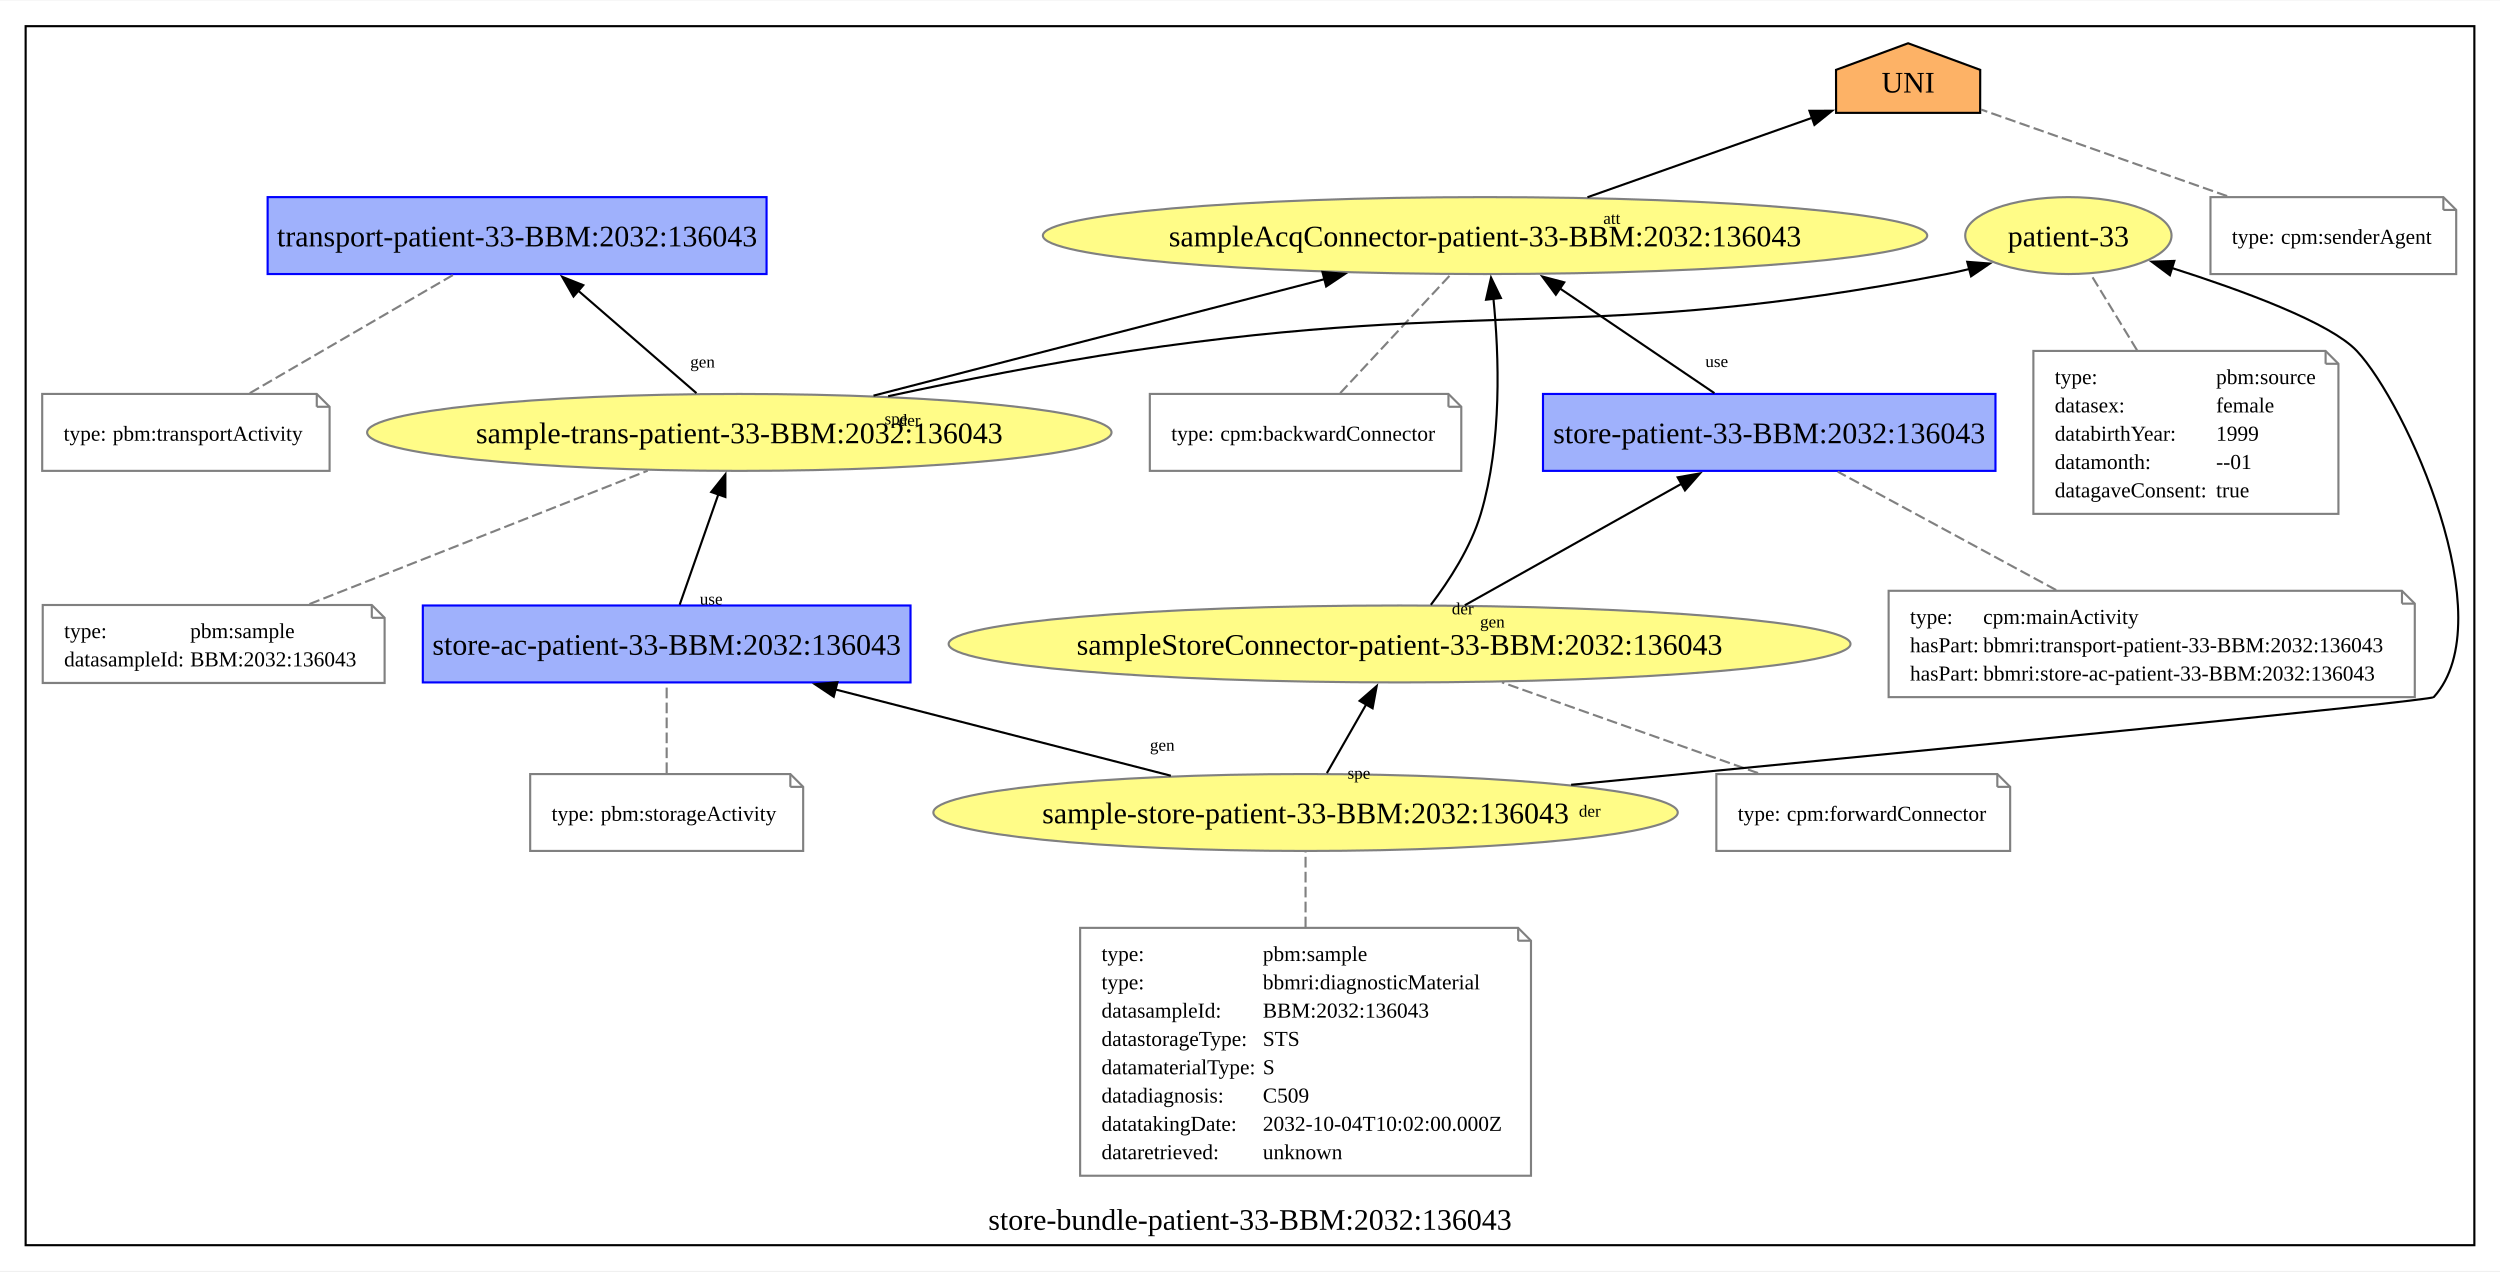
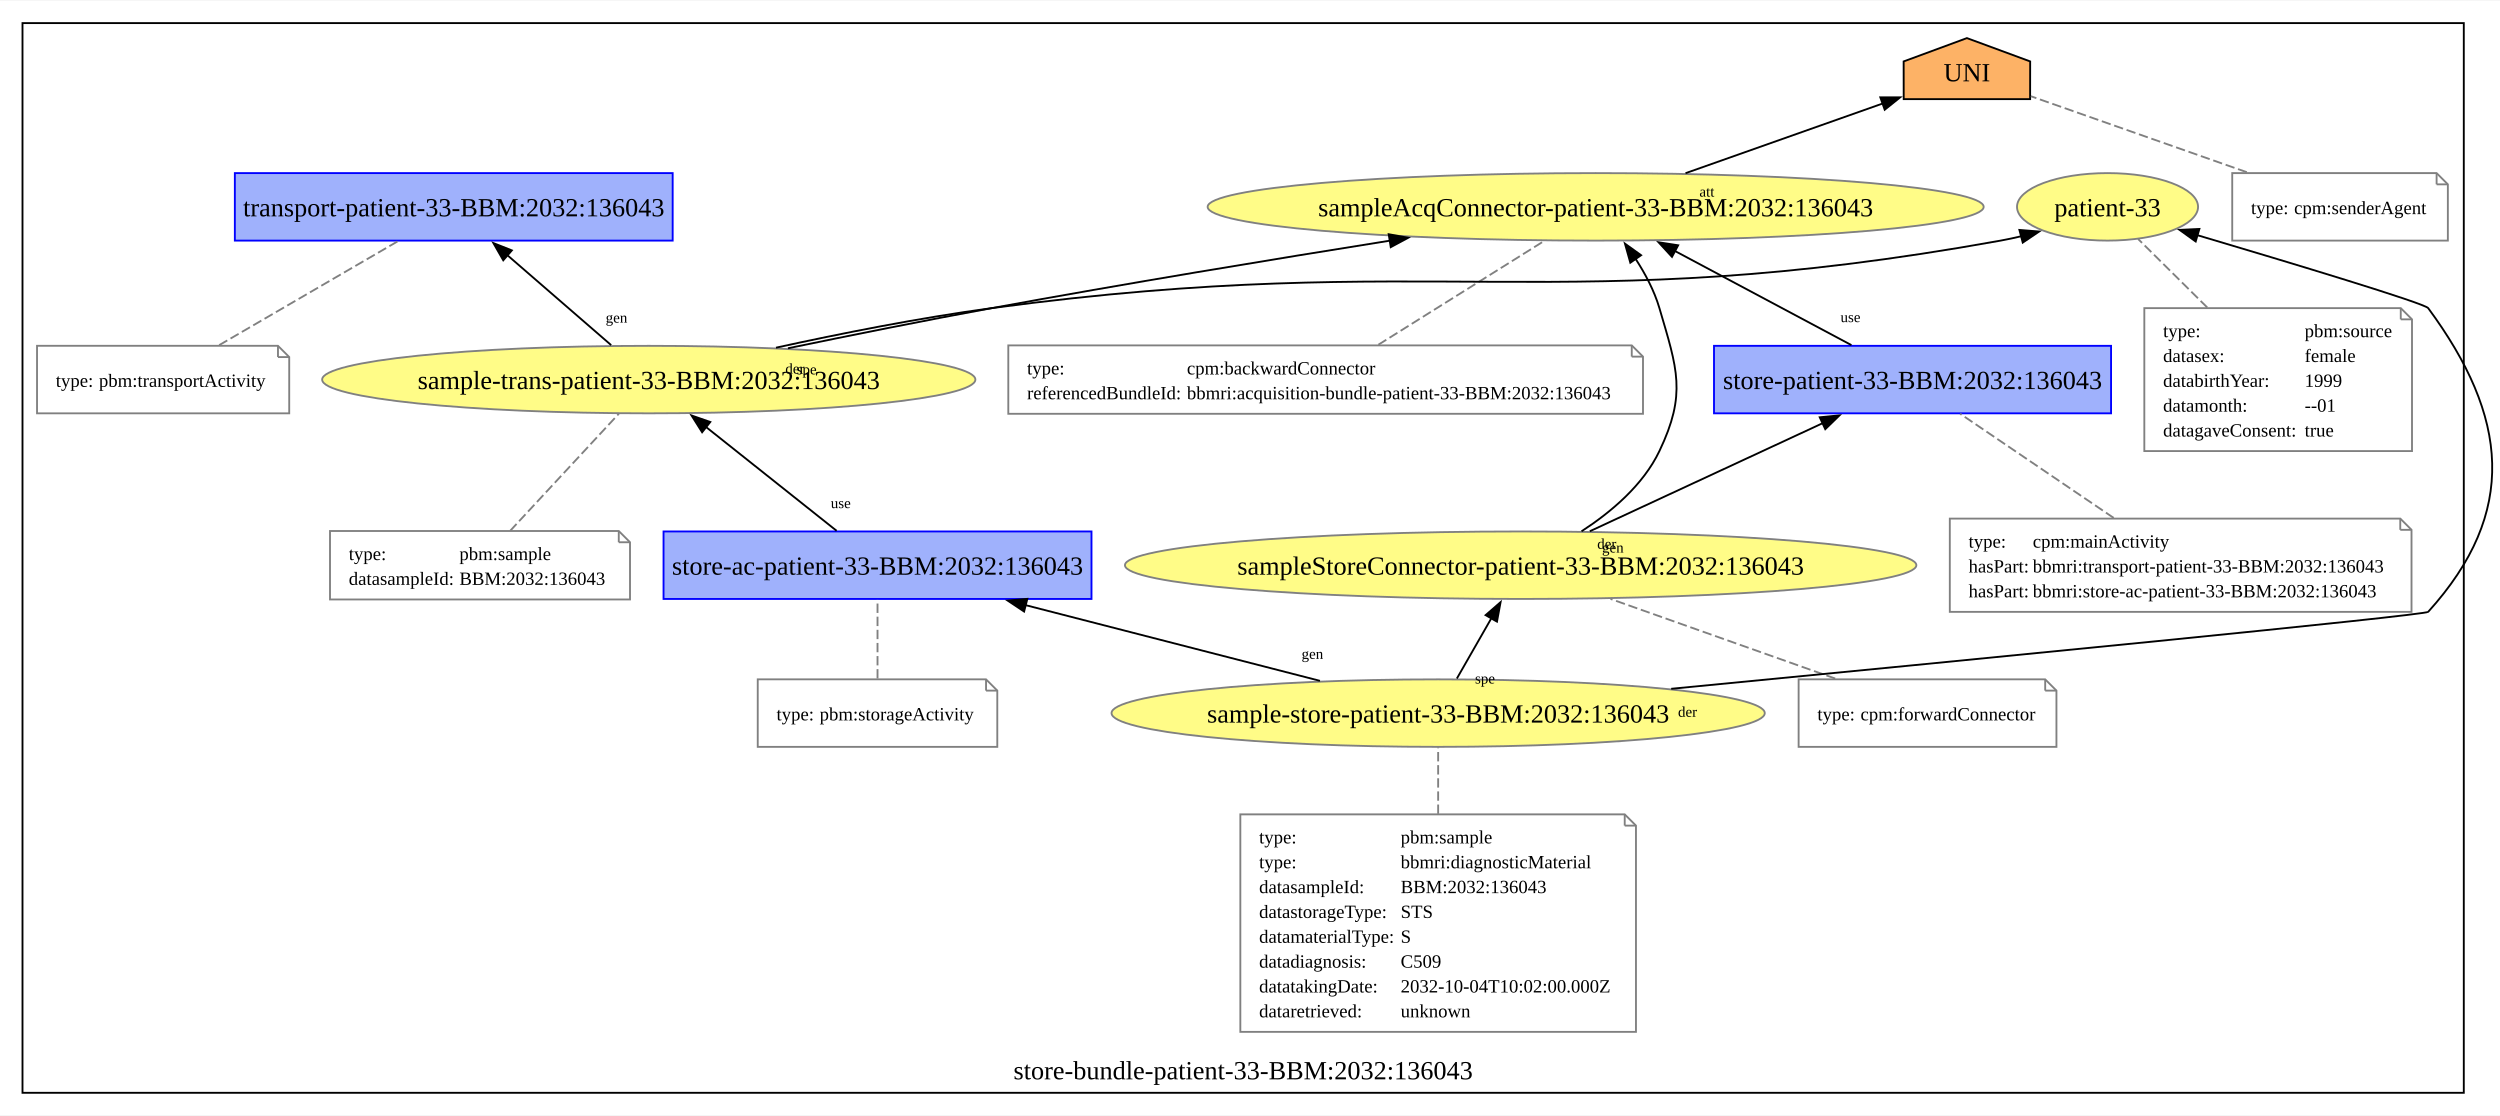
- <svg xmlns="http://www.w3.org/2000/svg" xmlns:xlink="http://www.w3.org/1999/xlink" width="1170pt" height="595pt" viewBox="0.00 0.00 1170.00 594.50">
+ <svg xmlns="http://www.w3.org/2000/svg" xmlns:xlink="http://www.w3.org/1999/xlink" width="1333pt" height="595pt" viewBox="0.00 0.00 1333.31 594.50">
  <g id="graph0" class="graph" transform="scale(1 1) rotate(0) translate(4 590.5)">
-     <polygon fill="white" stroke="none" points="-4,4 -4,-590.5 1166,-590.5 1166,4 -4,4" />
+     <polygon fill="white" stroke="none" points="-4,4 -4,-590.5 1329.31,-590.5 1329.31,4 -4,4" />
    <g id="clust1" class="cluster">
      <g id="a_clust1">
        <a xlink:href="http://www.bbmri.cz/schemas/biobank/datastore-bundle-patient-33-BBM:2032:136043" xlink:title="store-bundle-patient-33-BBM:2032:136043">
-           <polygon fill="none" stroke="black" points="8,-8 8,-578.5 1154,-578.5 1154,-8 8,-8" />
-           <text text-anchor="middle" x="581" y="-15.2" font-family="Times New Roman,serif" font-size="14.00">store-bundle-patient-33-BBM:2032:136043</text>
+           <polygon fill="none" stroke="black" points="8,-8 8,-578.5 1310,-578.5 1310,-8 8,-8" />
+           <text text-anchor="middle" x="659" y="-15.2" font-family="Times New Roman,serif" font-size="14.00">store-bundle-patient-33-BBM:2032:136043</text>
        </a>
      </g>
    </g>
    <g id="node1" class="node">
      <g id="a_node1">
        <a xlink:href="http://www.bbmri.cz/schemas/biobank/datastore-patient-33-BBM:2032:136043" xlink:title="store-patient-33-BBM:2032:136043">
-           <polygon fill="#9fb1fc" stroke="#0000ff" points="929.88,-406.38 718.12,-406.38 718.12,-370.38 929.88,-370.38 929.88,-406.38" />
-           <text text-anchor="middle" x="824" y="-383.32" font-family="Times New Roman,serif" font-size="14.00">store-patient-33-BBM:2032:136043</text>
+           <polygon fill="#9fb1fc" stroke="#0000ff" points="1121.88,-406.38 910.12,-406.38 910.12,-370.38 1121.88,-370.38 1121.88,-406.38" />
+           <text text-anchor="middle" x="1016" y="-383.32" font-family="Times New Roman,serif" font-size="14.00">store-patient-33-BBM:2032:136043</text>
        </a>
      </g>
    </g>
    <g id="node7" class="node">
      <g id="a_node7">
        <a xlink:href="http://www.bbmri.cz/schemas/biobank/datasampleAcqConnector-patient-33-BBM:2032:136043" xlink:title="sampleAcqConnector-patient-33-BBM:2032:136043">
-           <ellipse fill="#fffc87" stroke="#808080" cx="691" cy="-480.5" rx="206.94" ry="18" />
-           <text text-anchor="middle" x="691" y="-475.45" font-family="Times New Roman,serif" font-size="14.00">sampleAcqConnector-patient-33-BBM:2032:136043</text>
+           <ellipse fill="#fffc87" stroke="#808080" cx="847" cy="-480.5" rx="206.94" ry="18" />
+           <text text-anchor="middle" x="847" y="-475.45" font-family="Times New Roman,serif" font-size="14.00">
+         sampleAcqConnector-patient-33-BBM:2032:136043
+     </text>
        </a>
      </g>
    </g>
    <g id="edge10" class="edge">
-       <path fill="none" stroke="black" d="M798.36,-406.75C777.75,-420.72 748.6,-440.47 725.87,-455.87" />
-       <polygon fill="black" stroke="black" points="724.13,-452.82 717.82,-461.33 728.06,-458.61 724.13,-452.82" />
-       <text text-anchor="middle" x="799.43" y="-418.99" font-family="Times New Roman,serif" font-size="8.00">use</text>
+       <path fill="none" stroke="black" d="M983.42,-406.75C956.56,-421.07 918.28,-441.49 889.1,-457.05" />
+       <polygon fill="black" stroke="black" points="887.71,-453.82 880.53,-461.62 891,-460 887.71,-453.82" />
+       <text text-anchor="middle" x="982.91" y="-419.02" font-family="Times New Roman,serif" font-size="8.00">use</text>
    </g>
    <g id="node2" class="node">
-       <polygon fill="none" stroke="gray" points="1120.12,-314.25 879.88,-314.25 879.88,-264.5 1126.12,-264.5 1126.12,-308.25 1120.12,-314.25" />
-       <polyline fill="none" stroke="gray" points="1120.12,-314.25 1120.12,-308.25" />
-       <polyline fill="none" stroke="gray" points="1126.12,-308.25 1120.12,-308.25" />
-       <text text-anchor="start" x="889.88" y="-298.75" font-family="Times New Roman,serif" font-size="10.00">type:</text>
-       <text text-anchor="start" x="924.12" y="-298.75" font-family="Times New Roman,serif" font-size="10.00">cpm:mainActivity</text>
-       <text text-anchor="start" x="889.88" y="-285.5" font-family="Times New Roman,serif" font-size="10.00">hasPart:</text>
-       <text text-anchor="start" x="924.12" y="-285.5" font-family="Times New Roman,serif" font-size="10.00">bbmri:transport-patient-33-BBM:2032:136043</text>
-       <text text-anchor="start" x="889.88" y="-272.25" font-family="Times New Roman,serif" font-size="10.00">hasPart:</text>
-       <text text-anchor="start" x="924.12" y="-272.25" font-family="Times New Roman,serif" font-size="10.00">bbmri:store-ac-patient-33-BBM:2032:136043</text>
+       <polygon fill="none" stroke="gray" points="1276.12,-314.25 1035.88,-314.25 1035.88,-264.5 1282.12,-264.5 1282.12,-308.25 1276.12,-314.25" />
+       <polyline fill="none" stroke="gray" points="1276.12,-314.25 1276.12,-308.25" />
+       <polyline fill="none" stroke="gray" points="1282.12,-308.25 1276.12,-308.25" />
+       <text text-anchor="start" x="1045.88" y="-298.75" font-family="Times New Roman,serif" font-size="10.00">type:</text>
+       <text text-anchor="start" x="1080.12" y="-298.75" font-family="Times New Roman,serif" font-size="10.00">
+         cpm:mainActivity
+     </text>
+       <text text-anchor="start" x="1045.88" y="-285.5" font-family="Times New Roman,serif" font-size="10.00">hasPart:
+     </text>
+       <text text-anchor="start" x="1080.12" y="-285.5" font-family="Times New Roman,serif" font-size="10.00">
+         bbmri:transport-patient-33-BBM:2032:136043
+     </text>
+       <text text-anchor="start" x="1045.88" y="-272.25" font-family="Times New Roman,serif" font-size="10.00">hasPart:
+     </text>
+       <text text-anchor="start" x="1080.12" y="-272.25" font-family="Times New Roman,serif" font-size="10.00">bbmri:store-ac-patient-33-BBM:2032:136043</text>
    </g>
    <g id="edge1" class="edge">
-       <path fill="none" stroke="gray" stroke-dasharray="5,2" d="M958.29,-314.6C926.5,-331.83 884.55,-354.56 856.06,-370" />
+       <path fill="none" stroke="gray" stroke-dasharray="5,2" d="M1123.28,-314.6C1097.8,-331.89 1064.16,-354.71 1041.39,-370.15" />
    </g>
    <g id="node3" class="node">
      <g id="a_node3">
        <a xlink:href="http://www.bbmri.cz/schemas/biobank/datatransport-patient-33-BBM:2032:136043" xlink:title="transport-patient-33-BBM:2032:136043">
          <polygon fill="#9fb1fc" stroke="#0000ff" points="354.75,-498.5 121.25,-498.5 121.25,-462.5 354.75,-462.5 354.75,-498.5" />
          <text text-anchor="middle" x="238" y="-475.45" font-family="Times New Roman,serif" font-size="14.00">transport-patient-33-BBM:2032:136043</text>
        </a>
      </g>
    </g>
    <g id="node4" class="node">
      <polygon fill="none" stroke="gray" points="144.25,-406.38 15.75,-406.38 15.75,-370.38 150.25,-370.38 150.25,-400.38 144.25,-406.38" />
      <polyline fill="none" stroke="gray" points="144.25,-406.38 144.25,-400.38" />
      <polyline fill="none" stroke="gray" points="150.25,-400.38 144.25,-400.38" />
      <text text-anchor="start" x="25.75" y="-384.5" font-family="Times New Roman,serif" font-size="10.00">type:</text>
      <text text-anchor="start" x="48.75" y="-384.5" font-family="Times New Roman,serif" font-size="10.00">pbm:transportActivity</text>
    </g>
    <g id="edge2" class="edge">
      <path fill="none" stroke="gray" stroke-dasharray="5,2" d="M112.89,-406.75C140.24,-422.66 180.53,-446.08 207.94,-462.02" />
    </g>
    <g id="node5" class="node">
      <g id="a_node5">
        <a xlink:href="http://www.bbmri.cz/schemas/biobank/datastore-ac-patient-33-BBM:2032:136043" xlink:title="store-ac-patient-33-BBM:2032:136043">
-           <polygon fill="#9fb1fc" stroke="#0000ff" points="422.12,-307.38 193.88,-307.38 193.88,-271.38 422.12,-271.38 422.12,-307.38" />
-           <text text-anchor="middle" x="308" y="-284.32" font-family="Times New Roman,serif" font-size="14.00">store-ac-patient-33-BBM:2032:136043</text>
+           <polygon fill="#9fb1fc" stroke="#0000ff" points="578.12,-307.38 349.88,-307.38 349.88,-271.38 578.12,-271.38 578.12,-307.38" />
+           <text text-anchor="middle" x="464" y="-284.32" font-family="Times New Roman,serif" font-size="14.00">store-ac-patient-33-BBM:2032:136043</text>
        </a>
      </g>
    </g>
    <g id="node11" class="node">
      <g id="a_node11">
        <a xlink:href="http://www.bbmri.cz/schemas/biobank/datasample-trans-patient-33-BBM:2032:136043" xlink:title="sample-trans-patient-33-BBM:2032:136043">
          <ellipse fill="#fffc87" stroke="#808080" cx="342" cy="-388.38" rx="174.19" ry="18" />
          <text text-anchor="middle" x="342" y="-383.32" font-family="Times New Roman,serif" font-size="14.00">sample-trans-patient-33-BBM:2032:136043</text>
        </a>
      </g>
    </g>
    <g id="edge16" class="edge">
-       <path fill="none" stroke="black" d="M314.08,-307.72C319.11,-322.06 326.35,-342.71 332.19,-359.4" />
-       <polygon fill="black" stroke="black" points="328.86,-360.48 335.47,-368.76 335.47,-358.16 328.86,-360.48" />
-       <text text-anchor="middle" x="328.82" y="-307.77" font-family="Times New Roman,serif" font-size="8.00">use</text>
+       <path fill="none" stroke="black" d="M442.19,-307.72C422.76,-323.17 394.13,-345.93 372.44,-363.17" />
+       <polygon fill="black" stroke="black" points="370.46,-360.28 364.81,-369.24 374.81,-365.76 370.46,-360.28" />
+       <text text-anchor="middle" x="444.4" y="-319.83" font-family="Times New Roman,serif" font-size="8.00">use</text>
    </g>
    <g id="node6" class="node">
-       <polygon fill="none" stroke="gray" points="365.88,-228.5 244.12,-228.5 244.12,-192.5 371.88,-192.5 371.88,-222.5 365.88,-228.5" />
-       <polyline fill="none" stroke="gray" points="365.88,-228.5 365.88,-222.5" />
-       <polyline fill="none" stroke="gray" points="371.88,-222.5 365.88,-222.5" />
-       <text text-anchor="start" x="254.12" y="-206.62" font-family="Times New Roman,serif" font-size="10.00">type:</text>
-       <text text-anchor="start" x="277.12" y="-206.62" font-family="Times New Roman,serif" font-size="10.00">pbm:storageActivity</text>
+       <polygon fill="none" stroke="gray" points="521.88,-228.5 400.12,-228.5 400.12,-192.5 527.88,-192.5 527.88,-222.5 521.88,-228.5" />
+       <polyline fill="none" stroke="gray" points="521.88,-228.5 521.88,-222.5" />
+       <polyline fill="none" stroke="gray" points="527.88,-222.5 521.88,-222.5" />
+       <text text-anchor="start" x="410.12" y="-206.62" font-family="Times New Roman,serif" font-size="10.00">type:</text>
+       <text text-anchor="start" x="433.12" y="-206.62" font-family="Times New Roman,serif" font-size="10.00">
+         pbm:storageActivity
+     </text>
    </g>
    <g id="edge3" class="edge">
-       <path fill="none" stroke="gray" stroke-dasharray="5,2" d="M308,-228.94C308,-241.53 308,-258.43 308,-271" />
+       <path fill="none" stroke="gray" stroke-dasharray="5,2" d="M464,-228.94C464,-241.53 464,-258.43 464,-271" />
    </g>
    <g id="node17" class="node">
      <g id="a_node17">
        <a xlink:href="http://www.bbmri.cz/schemas/biobank/dataUNI" xlink:title="UNI">
-           <polygon fill="#fdb266" stroke="black" points="922.74,-558.06 889,-570.5 855.26,-558.06 855.29,-537.94 922.71,-537.94 922.74,-558.06" />
-           <text text-anchor="middle" x="889" y="-547.45" font-family="Times New Roman,serif" font-size="14.00">UNI</text>
+           <polygon fill="#fdb266" stroke="black" points="1078.74,-558.06 1045,-570.5 1011.26,-558.06 1011.29,-537.94 1078.71,-537.94 1078.74,-558.06" />
+           <text text-anchor="middle" x="1045" y="-547.45" font-family="Times New Roman,serif" font-size="14.00">UNI</text>
        </a>
      </g>
    </g>
    <g id="edge12" class="edge">
-       <path fill="none" stroke="black" d="M738.93,-498.45C770.98,-509.77 812.85,-524.58 844.22,-535.67" />
-       <polygon fill="black" stroke="black" points="842.82,-538.89 853.42,-538.92 845.16,-532.29 842.82,-538.89" />
-       <text text-anchor="middle" x="750.33" y="-485.97" font-family="Times New Roman,serif" font-size="8.00">att</text>
+       <path fill="none" stroke="black" d="M894.93,-498.45C926.98,-509.77 968.85,-524.58 1000.22,-535.67" />
+       <polygon fill="black" stroke="black" points="998.82,-538.89 1009.42,-538.92 1001.16,-532.29 998.82,-538.89" />
+       <text text-anchor="middle" x="906.33" y="-485.97" font-family="Times New Roman,serif" font-size="8.00">att</text>
    </g>
    <g id="node8" class="node">
-       <polygon fill="none" stroke="gray" points="673.88,-406.38 534.12,-406.38 534.12,-370.38 679.88,-370.38 679.88,-400.38 673.88,-406.38" />
-       <polyline fill="none" stroke="gray" points="673.88,-406.38 673.88,-400.38" />
-       <polyline fill="none" stroke="gray" points="679.88,-400.38 673.88,-400.38" />
-       <text text-anchor="start" x="544.12" y="-384.5" font-family="Times New Roman,serif" font-size="10.00">type:</text>
-       <text text-anchor="start" x="567.12" y="-384.5" font-family="Times New Roman,serif" font-size="10.00">cpm:backwardConnector</text>
+       <polygon fill="none" stroke="gray" points="866.25,-406.62 533.75,-406.62 533.75,-370.12 872.25,-370.12 872.25,-400.62 866.25,-406.62" />
+       <polyline fill="none" stroke="gray" points="866.25,-406.62 866.25,-400.62" />
+       <polyline fill="none" stroke="gray" points="872.25,-400.62 866.25,-400.62" />
+       <text text-anchor="start" x="543.75" y="-391.12" font-family="Times New Roman,serif" font-size="10.00">type:</text>
+       <text text-anchor="start" x="629" y="-391.12" font-family="Times New Roman,serif" font-size="10.00">
+         cpm:backwardConnector
+     </text>
+       <text text-anchor="start" x="543.75" y="-377.88" font-family="Times New Roman,serif" font-size="10.00">
+         referencedBundleId:
+     </text>
+       <text text-anchor="start" x="629" y="-377.88" font-family="Times New Roman,serif" font-size="10.00">
+         bbmri:acquisition-bundle-patient-33-BBM:2032:136043
+     </text>
    </g>
    <g id="edge4" class="edge">
-       <path fill="none" stroke="gray" stroke-dasharray="5,2" d="M623.2,-406.75C638.07,-422.71 659.99,-446.23 674.85,-462.18" />
+       <path fill="none" stroke="gray" stroke-dasharray="5,2" d="M731.11,-406.97C756.64,-422.95 794.09,-446.39 819.45,-462.26" />
    </g>
    <g id="node9" class="node">
      <g id="a_node9">
        <a xlink:href="http://www.bbmri.cz/schemas/biobank/datasampleStoreConnector-patient-33-BBM:2032:136043" xlink:title="sampleStoreConnector-patient-33-BBM:2032:136043">
-           <ellipse fill="#fffc87" stroke="#808080" cx="651" cy="-289.38" rx="211.04" ry="18" />
-           <text text-anchor="middle" x="651" y="-284.32" font-family="Times New Roman,serif" font-size="14.00">sampleStoreConnector-patient-33-BBM:2032:136043</text>
+           <ellipse fill="#fffc87" stroke="#808080" cx="807" cy="-289.38" rx="211.04" ry="18" />
+           <text text-anchor="middle" x="807" y="-284.32" font-family="Times New Roman,serif" font-size="14.00">
+         sampleStoreConnector-patient-33-BBM:2032:136043
+     </text>
        </a>
      </g>
    </g>
    <g id="edge11" class="edge">
-       <path fill="none" stroke="black" d="M681.53,-307.49C709.8,-323.35 752.05,-347.04 783.21,-364.5" />
-       <polygon fill="black" stroke="black" points="781.15,-367.36 791.58,-369.2 784.57,-361.25 781.15,-367.36" />
-       <text text-anchor="middle" x="694.43" y="-297.11" font-family="Times New Roman,serif" font-size="8.00">gen</text>
+       <path fill="none" stroke="black" d="M843.88,-307.49C878.48,-323.55 930.41,-347.65 968.18,-365.18" />
+       <polygon fill="black" stroke="black" points="966.51,-368.27 977.06,-369.3 969.46,-361.92 966.51,-368.27" />
+       <text text-anchor="middle" x="856.16" y="-296.14" font-family="Times New Roman,serif" font-size="8.00">gen</text>
    </g>
    <g id="edge13" class="edge">
-       <path fill="none" stroke="black" d="M665.64,-307.69C674.24,-319.01 684.31,-334.56 689,-350.25 699.03,-383.81 697.57,-424.5 694.91,-451.14" />
-       <polygon fill="black" stroke="black" points="691.46,-450.49 693.81,-460.82 698.42,-451.28 691.46,-450.49" />
-       <text text-anchor="middle" x="680.54" y="-303.24" font-family="Times New Roman,serif" font-size="8.00">der</text>
+       <path fill="none" stroke="black" d="M839.46,-307.46C855.1,-317.6 872.32,-332.05 881,-350.25 895.6,-380.83 890.53,-393.98 881,-426.5 878.29,-435.75 873.41,-444.91 868.18,-452.95" />
+       <polygon fill="black" stroke="black" points="865.49,-450.7 862.62,-460.89 871.23,-454.71 865.49,-450.7" />
+       <text text-anchor="middle" x="852.93" y="-298.12" font-family="Times New Roman,serif" font-size="8.00">der</text>
    </g>
    <g id="node10" class="node">
-       <polygon fill="none" stroke="gray" points="930.75,-228.5 799.25,-228.5 799.25,-192.5 936.75,-192.5 936.75,-222.5 930.75,-228.5" />
-       <polyline fill="none" stroke="gray" points="930.75,-228.5 930.75,-222.5" />
-       <polyline fill="none" stroke="gray" points="936.75,-222.5 930.75,-222.5" />
-       <text text-anchor="start" x="809.25" y="-206.62" font-family="Times New Roman,serif" font-size="10.00">type:</text>
-       <text text-anchor="start" x="832.25" y="-206.62" font-family="Times New Roman,serif" font-size="10.00">cpm:forwardConnector</text>
+       <polygon fill="none" stroke="gray" points="1086.75,-228.5 955.25,-228.5 955.25,-192.5 1092.75,-192.5 1092.75,-222.5 1086.75,-228.5" />
+       <polyline fill="none" stroke="gray" points="1086.75,-228.5 1086.75,-222.5" />
+       <polyline fill="none" stroke="gray" points="1092.75,-222.5 1086.75,-222.5" />
+       <text text-anchor="start" x="965.25" y="-206.62" font-family="Times New Roman,serif" font-size="10.00">type:</text>
+       <text text-anchor="start" x="988.25" y="-206.62" font-family="Times New Roman,serif" font-size="10.00">
+         cpm:forwardConnector
+     </text>
    </g>
    <g id="edge5" class="edge">
-       <path fill="none" stroke="gray" stroke-dasharray="5,2" d="M818.76,-228.94C782.87,-241.66 734.5,-258.79 698.93,-271.4" />
+       <path fill="none" stroke="gray" stroke-dasharray="5,2" d="M974.76,-228.94C938.87,-241.66 890.5,-258.79 854.93,-271.4" />
    </g>
    <g id="edge15" class="edge">
      <path fill="none" stroke="black" d="M321.95,-406.75C306.12,-420.47 283.85,-439.77 266.22,-455.04" />
      <polygon fill="black" stroke="black" points="264.4,-451.99 259.13,-461.19 268.98,-457.28 264.4,-451.99" />
      <text text-anchor="middle" x="324.79" y="-418.76" font-family="Times New Roman,serif" font-size="8.00">gen</text>
    </g>
    <g id="edge14" class="edge">
-       <path fill="none" stroke="black" d="M404.8,-405.59C464.04,-420.89 552.92,-443.84 615.89,-460.1" />
-       <polygon fill="black" stroke="black" points="614.91,-463.47 625.47,-462.58 616.66,-456.69 614.91,-463.47" />
-       <text text-anchor="middle" x="415.31" y="-392.16" font-family="Times New Roman,serif" font-size="8.00">spe</text>
+       <path fill="none" stroke="black" d="M416.23,-405.08C449.45,-411.94 489.13,-419.91 525,-426.5 595.57,-439.46 675.12,-452.57 737.5,-462.51" />
+       <polygon fill="black" stroke="black" points="736.62,-465.91 747.05,-464.02 737.72,-459 736.62,-465.91" />
+       <text text-anchor="middle" x="426.19" y="-391.15" font-family="Times New Roman,serif" font-size="8.00">spe</text>
    </g>
    <g id="node15" class="node">
      <g id="a_node15">
        <a xlink:href="http://www.bbmri.cz/schemas/biobank/datapatient-33" xlink:title="patient-33">
-           <ellipse fill="#fffc87" stroke="#808080" cx="964" cy="-480.5" rx="48.28" ry="18" />
-           <text text-anchor="middle" x="964" y="-475.45" font-family="Times New Roman,serif" font-size="14.00">patient-33</text>
+           <ellipse fill="#fffc87" stroke="#808080" cx="1120" cy="-480.5" rx="48.28" ry="18" />
+           <text text-anchor="middle" x="1120" y="-475.45" font-family="Times New Roman,serif" font-size="14.00">
+         patient-33
+     </text>
        </a>
      </g>
    </g>
    <g id="edge19" class="edge">
-       <path fill="none" stroke="black" d="M411.65,-405.32C445.68,-412.64 487.32,-420.92 525,-426.5 693.69,-451.49 739.6,-429.97 907,-462.5 910.55,-463.19 914.19,-464.01 917.84,-464.91" />
-       <polygon fill="black" stroke="black" points="916.67,-468.22 927.23,-467.41 918.47,-461.45 916.67,-468.22" />
-       <text text-anchor="middle" x="421.69" y="-391.45" font-family="Times New Roman,serif" font-size="8.00">der</text>
+       <path fill="none" stroke="black" d="M409.85,-405.39C444.18,-412.91 486.61,-421.34 525,-426.5 762.51,-458.39 827.15,-419.99 1063,-462.5 1066.61,-463.15 1070.31,-463.95 1074.01,-464.84" />
+       <polygon fill="black" stroke="black" points="1073,-468.19 1083.56,-467.35 1074.78,-461.42 1073,-468.19" />
+       <text text-anchor="middle" x="419.93" y="-391.55" font-family="Times New Roman,serif" font-size="8.00">der</text>
    </g>
    <g id="node12" class="node">
-       <polygon fill="none" stroke="gray" points="170,-307.62 16,-307.62 16,-271.12 176,-271.12 176,-301.62 170,-307.62" />
-       <polyline fill="none" stroke="gray" points="170,-307.62 170,-301.62" />
-       <polyline fill="none" stroke="gray" points="176,-301.62 170,-301.62" />
-       <text text-anchor="start" x="26" y="-292.12" font-family="Times New Roman,serif" font-size="10.00">type:</text>
-       <text text-anchor="start" x="85" y="-292.12" font-family="Times New Roman,serif" font-size="10.00">pbm:sample</text>
-       <text text-anchor="start" x="26" y="-278.88" font-family="Times New Roman,serif" font-size="10.00">datasampleId:</text>
-       <text text-anchor="start" x="85" y="-278.88" font-family="Times New Roman,serif" font-size="10.00">BBM:2032:136043</text>
+       <polygon fill="none" stroke="gray" points="326,-307.62 172,-307.62 172,-271.12 332,-271.12 332,-301.62 326,-307.62" />
+       <polyline fill="none" stroke="gray" points="326,-307.62 326,-301.62" />
+       <polyline fill="none" stroke="gray" points="332,-301.62 326,-301.62" />
+       <text text-anchor="start" x="182" y="-292.12" font-family="Times New Roman,serif" font-size="10.00">type:</text>
+       <text text-anchor="start" x="241" y="-292.12" font-family="Times New Roman,serif" font-size="10.00">pbm:sample
+     </text>
+       <text text-anchor="start" x="182" y="-278.88" font-family="Times New Roman,serif" font-size="10.00">datasampleId:
+     </text>
+       <text text-anchor="start" x="241" y="-278.88" font-family="Times New Roman,serif" font-size="10.00">
+         BBM:2032:136043
+     </text>
    </g>
    <g id="edge6" class="edge">
-       <path fill="none" stroke="gray" stroke-dasharray="5,2" d="M140.83,-308.05C185.87,-325.81 254.79,-352.99 299.12,-370.47" />
+       <path fill="none" stroke="gray" stroke-dasharray="5,2" d="M268.09,-307.72C284.47,-325.37 309.72,-352.58 326.05,-370.18" />
    </g>
    <g id="node13" class="node">
      <g id="a_node13">
        <a xlink:href="http://www.bbmri.cz/schemas/biobank/datasample-store-patient-33-BBM:2032:136043" xlink:title="sample-store-patient-33-BBM:2032:136043">
-           <ellipse fill="#fffc87" stroke="#808080" cx="607" cy="-210.5" rx="174.19" ry="18" />
-           <text text-anchor="middle" x="607" y="-205.45" font-family="Times New Roman,serif" font-size="14.00">sample-store-patient-33-BBM:2032:136043</text>
+           <ellipse fill="#fffc87" stroke="#808080" cx="763" cy="-210.5" rx="174.19" ry="18" />
+           <text text-anchor="middle" x="763" y="-205.45" font-family="Times New Roman,serif" font-size="14.00">sample-store-patient-33-BBM:2032:136043</text>
        </a>
      </g>
    </g>
    <g id="edge17" class="edge">
-       <path fill="none" stroke="black" d="M543.96,-227.71C498.16,-239.48 435.87,-255.5 386.8,-268.12" />
-       <polygon fill="black" stroke="black" points="386.18,-264.66 377.37,-270.54 387.92,-271.44 386.18,-264.66" />
-       <text text-anchor="middle" x="539.93" y="-239.43" font-family="Times New Roman,serif" font-size="8.00">gen</text>
+       <path fill="none" stroke="black" d="M699.96,-227.71C654.16,-239.48 591.87,-255.5 542.8,-268.12" />
+       <polygon fill="black" stroke="black" points="542.18,-264.66 533.37,-270.54 543.92,-271.44 542.18,-264.66" />
+       <text text-anchor="middle" x="695.93" y="-239.43" font-family="Times New Roman,serif" font-size="8.00">gen</text>
    </g>
    <g id="edge18" class="edge">
-       <path fill="none" stroke="black" d="M616.98,-228.94C622.44,-238.48 629.32,-250.5 635.46,-261.23" />
-       <polygon fill="black" stroke="black" points="632.3,-262.75 640.3,-269.69 638.37,-259.27 632.3,-262.75" />
-       <text text-anchor="middle" x="631.98" y="-226.28" font-family="Times New Roman,serif" font-size="8.00">spe</text>
+       <path fill="none" stroke="black" d="M772.98,-228.94C778.44,-238.48 785.32,-250.5 791.46,-261.23" />
+       <polygon fill="black" stroke="black" points="788.3,-262.75 796.3,-269.69 794.37,-259.27 788.3,-262.75" />
+       <text text-anchor="middle" x="787.98" y="-226.28" font-family="Times New Roman,serif" font-size="8.00">spe</text>
    </g>
    <g id="edge20" class="edge">
-       <path fill="none" stroke="black" d="M731.29,-223.47C886.84,-238.52 1133.31,-262.63 1135,-264.5 1167.84,-300.8 1122.06,-401.92 1099,-426.5 1086.64,-439.67 1045.73,-454.73 1012.16,-465.42" />
-       <polygon fill="black" stroke="black" points="1011.51,-461.95 1003,-468.28 1013.59,-468.64 1011.51,-461.95" />
-       <text text-anchor="middle" x="740.01" y="-208.54" font-family="Times New Roman,serif" font-size="8.00">der</text>
+       <path fill="none" stroke="black" d="M887.29,-223.47C1042.84,-238.52 1289.31,-262.63 1291,-264.5 1339.3,-317.89 1333.72,-368.54 1291,-426.5 1289.09,-429.1 1217.8,-450.6 1167.88,-465.4" />
+       <polygon fill="black" stroke="black" points="1167.01,-462.01 1158.41,-468.21 1168.99,-468.72 1167.01,-462.01" />
+       <text text-anchor="middle" x="896.01" y="-208.54" font-family="Times New Roman,serif" font-size="8.00">der</text>
    </g>
    <g id="node14" class="node">
-       <polygon fill="none" stroke="gray" points="706.5,-156.5 501.5,-156.5 501.5,-40.5 712.5,-40.5 712.5,-150.5 706.5,-156.5" />
-       <polyline fill="none" stroke="gray" points="706.5,-156.5 706.5,-150.5" />
-       <polyline fill="none" stroke="gray" points="712.5,-150.5 706.5,-150.5" />
-       <text text-anchor="start" x="511.5" y="-141" font-family="Times New Roman,serif" font-size="10.00">type:</text>
-       <text text-anchor="start" x="587" y="-141" font-family="Times New Roman,serif" font-size="10.00">pbm:sample</text>
-       <text text-anchor="start" x="511.5" y="-127.75" font-family="Times New Roman,serif" font-size="10.00">type:</text>
-       <text text-anchor="start" x="587" y="-127.75" font-family="Times New Roman,serif" font-size="10.00">bbmri:diagnosticMaterial</text>
-       <text text-anchor="start" x="511.5" y="-114.5" font-family="Times New Roman,serif" font-size="10.00">datasampleId:</text>
-       <text text-anchor="start" x="587" y="-114.5" font-family="Times New Roman,serif" font-size="10.00">BBM:2032:136043</text>
-       <text text-anchor="start" x="511.5" y="-101.25" font-family="Times New Roman,serif" font-size="10.00">datastorageType:</text>
-       <text text-anchor="start" x="587" y="-101.25" font-family="Times New Roman,serif" font-size="10.00">STS</text>
-       <text text-anchor="start" x="511.5" y="-88" font-family="Times New Roman,serif" font-size="10.00">datamaterialType:</text>
-       <text text-anchor="start" x="587" y="-88" font-family="Times New Roman,serif" font-size="10.00">S</text>
-       <text text-anchor="start" x="511.5" y="-74.75" font-family="Times New Roman,serif" font-size="10.00">datadiagnosis:</text>
-       <text text-anchor="start" x="587" y="-74.75" font-family="Times New Roman,serif" font-size="10.00">C509</text>
-       <text text-anchor="start" x="511.5" y="-61.5" font-family="Times New Roman,serif" font-size="10.00">datatakingDate:</text>
-       <text text-anchor="start" x="587" y="-61.5" font-family="Times New Roman,serif" font-size="10.00">2032-10-04T10:02:00.000Z</text>
-       <text text-anchor="start" x="511.5" y="-48.25" font-family="Times New Roman,serif" font-size="10.00">dataretrieved:</text>
-       <text text-anchor="start" x="587" y="-48.25" font-family="Times New Roman,serif" font-size="10.00">unknown</text>
+       <polygon fill="none" stroke="gray" points="862.5,-156.5 657.5,-156.5 657.5,-40.5 868.5,-40.5 868.5,-150.5 862.5,-156.5" />
+       <polyline fill="none" stroke="gray" points="862.5,-156.5 862.5,-150.5" />
+       <polyline fill="none" stroke="gray" points="868.5,-150.5 862.5,-150.5" />
+       <text text-anchor="start" x="667.5" y="-141" font-family="Times New Roman,serif" font-size="10.00">type:</text>
+       <text text-anchor="start" x="743" y="-141" font-family="Times New Roman,serif" font-size="10.00">pbm:sample</text>
+       <text text-anchor="start" x="667.5" y="-127.75" font-family="Times New Roman,serif" font-size="10.00">type:</text>
+       <text text-anchor="start" x="743" y="-127.75" font-family="Times New Roman,serif" font-size="10.00">
+         bbmri:diagnosticMaterial
+     </text>
+       <text text-anchor="start" x="667.5" y="-114.5" font-family="Times New Roman,serif" font-size="10.00">datasampleId:
+     </text>
+       <text text-anchor="start" x="743" y="-114.5" font-family="Times New Roman,serif" font-size="10.00">BBM:2032:136043
+     </text>
+       <text text-anchor="start" x="667.5" y="-101.25" font-family="Times New Roman,serif" font-size="10.00">
+         datastorageType:
+     </text>
+       <text text-anchor="start" x="743" y="-101.25" font-family="Times New Roman,serif" font-size="10.00">STS</text>
+       <text text-anchor="start" x="667.5" y="-88" font-family="Times New Roman,serif" font-size="10.00">
+         datamaterialType:
+     </text>
+       <text text-anchor="start" x="743" y="-88" font-family="Times New Roman,serif" font-size="10.00">S</text>
+       <text text-anchor="start" x="667.5" y="-74.75" font-family="Times New Roman,serif" font-size="10.00">
+         datadiagnosis:
+     </text>
+       <text text-anchor="start" x="743" y="-74.75" font-family="Times New Roman,serif" font-size="10.00">C509</text>
+       <text text-anchor="start" x="667.5" y="-61.5" font-family="Times New Roman,serif" font-size="10.00">
+         datatakingDate:
+     </text>
+       <text text-anchor="start" x="743" y="-61.5" font-family="Times New Roman,serif" font-size="10.00">2032-10-04T10:02:00.000Z</text>
+       <text text-anchor="start" x="667.5" y="-48.25" font-family="Times New Roman,serif" font-size="10.00">
+         dataretrieved:
+     </text>
+       <text text-anchor="start" x="743" y="-48.25" font-family="Times New Roman,serif" font-size="10.00">unknown</text>
    </g>
    <g id="edge7" class="edge">
-       <path fill="none" stroke="gray" stroke-dasharray="5,2" d="M607,-156.76C607,-169.7 607,-182.48 607,-192.22" />
+       <path fill="none" stroke="gray" stroke-dasharray="5,2" d="M763,-156.76C763,-169.7 763,-182.48 763,-192.22" />
    </g>
    <g id="node16" class="node">
-       <polygon fill="none" stroke="gray" points="1084.38,-426.5 947.62,-426.5 947.62,-350.25 1090.38,-350.25 1090.38,-420.5 1084.38,-426.5" />
-       <polyline fill="none" stroke="gray" points="1084.38,-426.5 1084.38,-420.5" />
-       <polyline fill="none" stroke="gray" points="1090.38,-420.5 1084.38,-420.5" />
-       <text text-anchor="start" x="957.62" y="-411" font-family="Times New Roman,serif" font-size="10.00">type:</text>
-       <text text-anchor="start" x="1033.12" y="-411" font-family="Times New Roman,serif" font-size="10.00">pbm:source</text>
-       <text text-anchor="start" x="957.62" y="-397.75" font-family="Times New Roman,serif" font-size="10.00">datasex:</text>
-       <text text-anchor="start" x="1033.12" y="-397.75" font-family="Times New Roman,serif" font-size="10.00">female</text>
-       <text text-anchor="start" x="957.62" y="-384.5" font-family="Times New Roman,serif" font-size="10.00">databirthYear:</text>
-       <text text-anchor="start" x="1033.12" y="-384.5" font-family="Times New Roman,serif" font-size="10.00">1999</text>
-       <text text-anchor="start" x="957.62" y="-371.25" font-family="Times New Roman,serif" font-size="10.00">datamonth:</text>
-       <text text-anchor="start" x="1033.12" y="-371.25" font-family="Times New Roman,serif" font-size="10.00">--01</text>
-       <text text-anchor="start" x="957.62" y="-358" font-family="Times New Roman,serif" font-size="10.00">datagaveConsent:</text>
-       <text text-anchor="start" x="1033.12" y="-358" font-family="Times New Roman,serif" font-size="10.00">true</text>
+       <polygon fill="none" stroke="gray" points="1276.38,-426.5 1139.62,-426.5 1139.62,-350.25 1282.38,-350.25 1282.38,-420.5 1276.38,-426.5" />
+       <polyline fill="none" stroke="gray" points="1276.38,-426.5 1276.38,-420.5" />
+       <polyline fill="none" stroke="gray" points="1282.38,-420.5 1276.38,-420.5" />
+       <text text-anchor="start" x="1149.62" y="-411" font-family="Times New Roman,serif" font-size="10.00">type:</text>
+       <text text-anchor="start" x="1225.12" y="-411" font-family="Times New Roman,serif" font-size="10.00">pbm:source
+     </text>
+       <text text-anchor="start" x="1149.62" y="-397.75" font-family="Times New Roman,serif" font-size="10.00">datasex:
+     </text>
+       <text text-anchor="start" x="1225.12" y="-397.75" font-family="Times New Roman,serif" font-size="10.00">female
+     </text>
+       <text text-anchor="start" x="1149.62" y="-384.5" font-family="Times New Roman,serif" font-size="10.00">
+         databirthYear:
+     </text>
+       <text text-anchor="start" x="1225.12" y="-384.5" font-family="Times New Roman,serif" font-size="10.00">1999</text>
+       <text text-anchor="start" x="1149.62" y="-371.25" font-family="Times New Roman,serif" font-size="10.00">datamonth:
+     </text>
+       <text text-anchor="start" x="1225.12" y="-371.25" font-family="Times New Roman,serif" font-size="10.00">
+         --01
+     </text>
+       <text text-anchor="start" x="1149.62" y="-358" font-family="Times New Roman,serif" font-size="10.00">
+         datagaveConsent:
+     </text>
+       <text text-anchor="start" x="1225.12" y="-358" font-family="Times New Roman,serif" font-size="10.00">true</text>
    </g>
    <g id="edge8" class="edge">
-       <path fill="none" stroke="gray" stroke-dasharray="5,2" d="M996.15,-426.81C988.6,-439.19 980.56,-452.37 974.41,-462.44" />
+       <path fill="none" stroke="gray" stroke-dasharray="5,2" d="M1173.2,-426.81C1160.31,-439.58 1146.57,-453.19 1136.28,-463.38" />
    </g>
    <g id="node18" class="node">
-       <polygon fill="none" stroke="gray" points="1139.5,-498.5 1030.5,-498.5 1030.5,-462.5 1145.5,-462.5 1145.5,-492.5 1139.5,-498.5" />
-       <polyline fill="none" stroke="gray" points="1139.5,-498.5 1139.5,-492.5" />
-       <polyline fill="none" stroke="gray" points="1145.5,-492.5 1139.5,-492.5" />
-       <text text-anchor="start" x="1040.5" y="-476.62" font-family="Times New Roman,serif" font-size="10.00">type:</text>
-       <text text-anchor="start" x="1063.5" y="-476.62" font-family="Times New Roman,serif" font-size="10.00">cpm:senderAgent</text>
+       <polygon fill="none" stroke="gray" points="1295.5,-498.5 1186.5,-498.5 1186.5,-462.5 1301.5,-462.5 1301.5,-492.5 1295.5,-498.5" />
+       <polyline fill="none" stroke="gray" points="1295.5,-498.5 1295.5,-492.5" />
+       <polyline fill="none" stroke="gray" points="1301.5,-492.5 1295.5,-492.5" />
+       <text text-anchor="start" x="1196.5" y="-476.62" font-family="Times New Roman,serif" font-size="10.00">type:</text>
+       <text text-anchor="start" x="1219.5" y="-476.62" font-family="Times New Roman,serif" font-size="10.00">
+         cpm:senderAgent
+     </text>
    </g>
    <g id="edge9" class="edge">
-       <path fill="none" stroke="gray" stroke-dasharray="5,2" d="M1038.3,-498.98C1002.38,-511.62 954.8,-528.36 923.1,-539.5" />
+       <path fill="none" stroke="gray" stroke-dasharray="5,2" d="M1194.3,-498.98C1158.38,-511.62 1110.8,-528.36 1079.1,-539.5" />
    </g>
  </g>
</svg>
